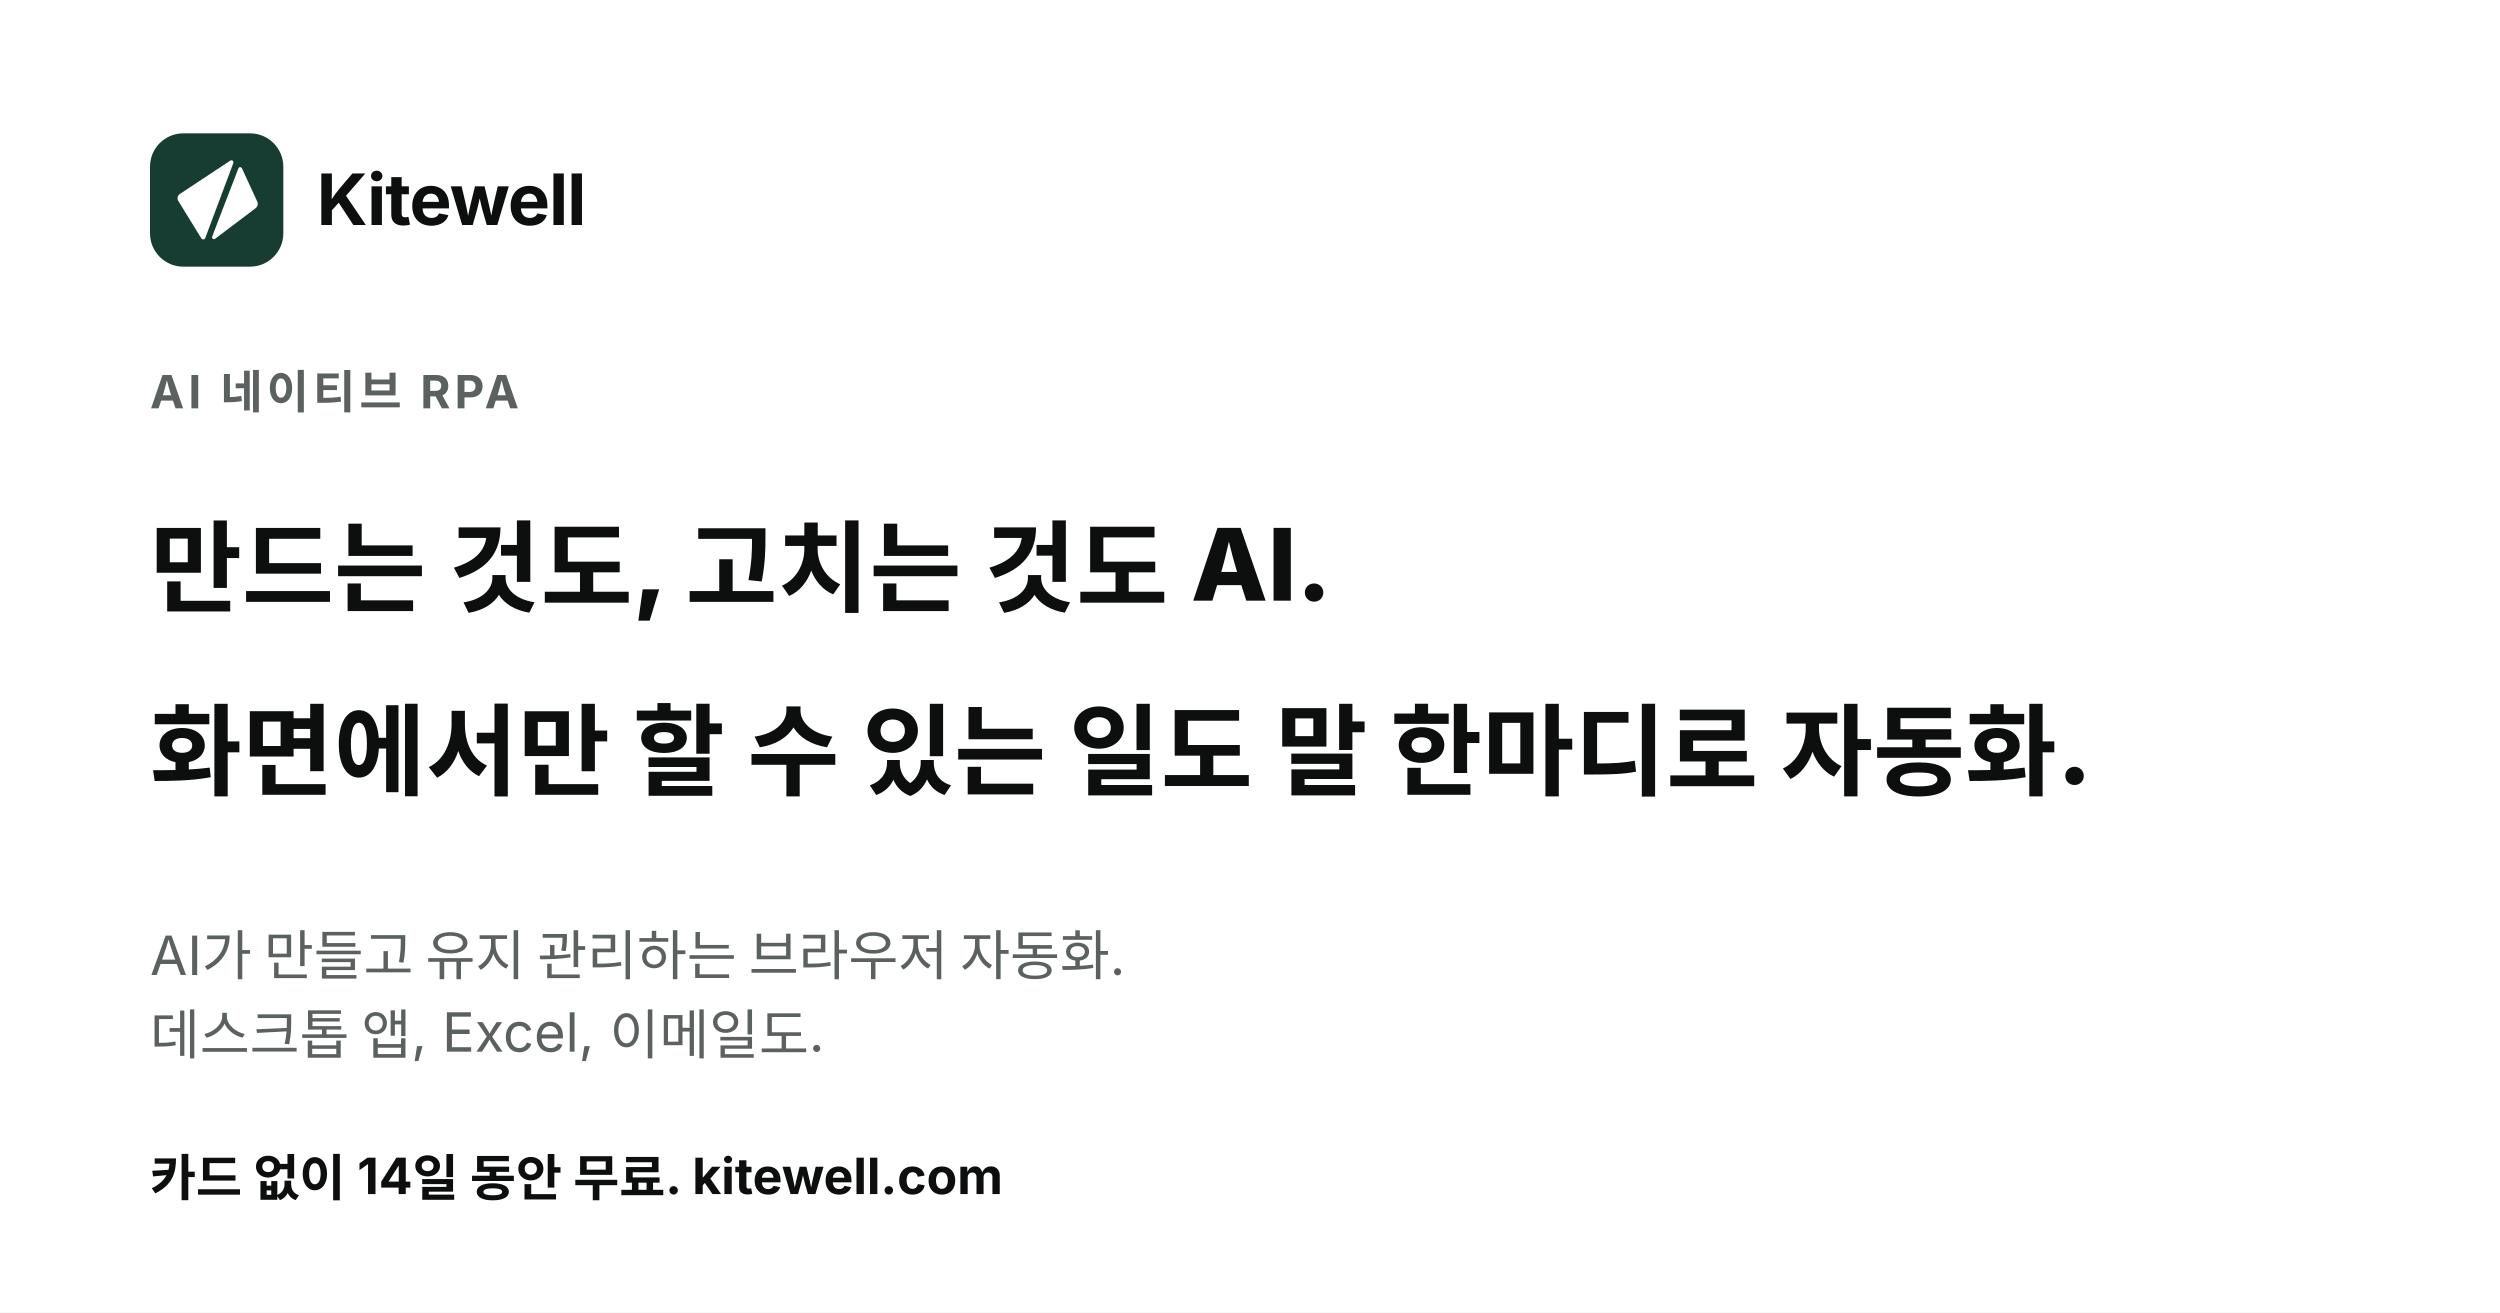
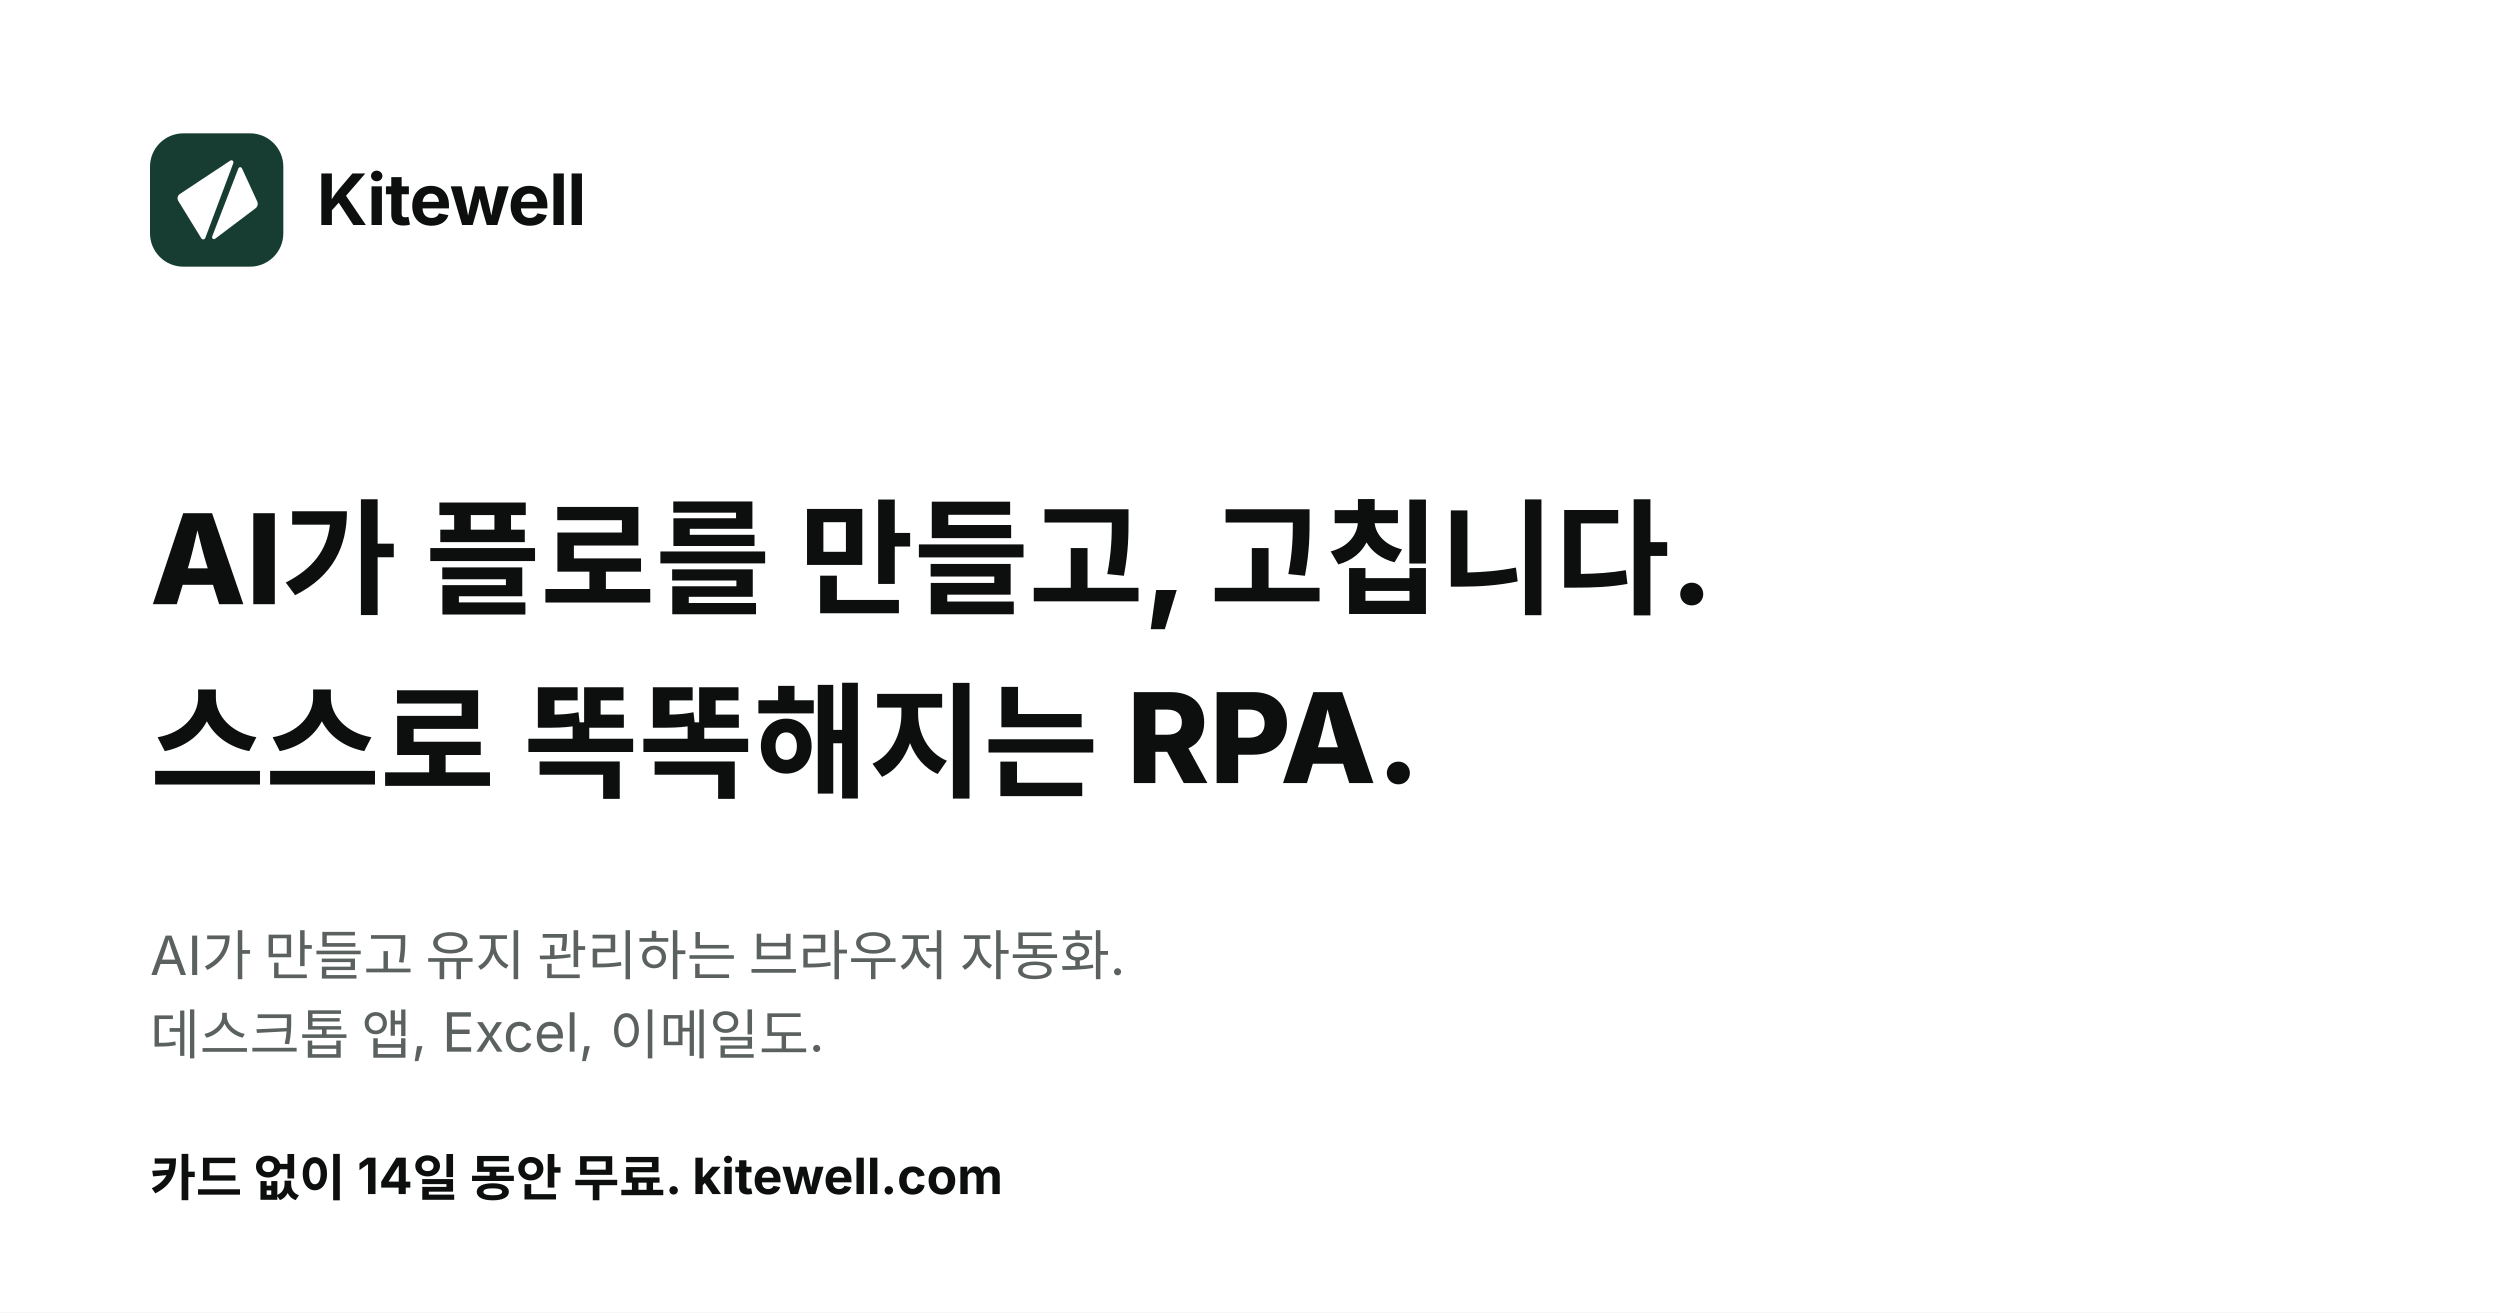
<svg xmlns="http://www.w3.org/2000/svg" width="1200" height="630" viewBox="0 0 1200 630">
  <rect width="1200" height="630" fill="#ffffff" />
  <svg x="72" y="64" width="64" height="64" viewBox="0 0 64 64">
    <rect width="64" height="64" rx="16" fill="#173d33" />
    <g transform="translate(10 10) scale(.6875)" fill="#ffffff">
      <path d="M41.5 4.5C42.7 3.7 44.1 4.9 43.6 6.3L24.1 58.4C23.7 59.7 22 59.9 21.3 58.8L5.3 32.8C4.2 31.1 4.6 28.9 6.3 27.8Z" />
      <path d="M47.1 10.1C47.6 8.8 49.1 8.7 49.7 10L60.3 33C61.1 34.7 60.6 36.7 59.1 37.8L31 59C29.8 59.9 28.4 58.8 28.9 57.4Z" />
    </g>
  </svg>
  <text x="152" y="108" fill="#0c0f0e" font-family="-apple-system, BlinkMacSystemFont, &quot;Apple SD Gothic Neo&quot;, &quot;Malgun Gothic&quot;, sans-serif" font-size="34" font-weight="700" letter-spacing="-0.5">Kitewell</text>
-   <text x="72" y="196" fill="#5a615e" font-family="-apple-system, BlinkMacSystemFont, &quot;Apple SD Gothic Neo&quot;, &quot;Malgun Gothic&quot;, sans-serif" font-size="22" font-weight="650" letter-spacing="2">AI 네이티브 RPA</text>
-   <text x="72" y="290" fill="#0c0f0e" font-family="-apple-system, BlinkMacSystemFont, &quot;Apple SD Gothic Neo&quot;, &quot;Malgun Gothic&quot;, sans-serif" font-size="48" font-weight="800">만드는 것도, 고치는 것도 AI.</text>
-   <text x="72" y="378" fill="#0c0f0e" font-family="-apple-system, BlinkMacSystemFont, &quot;Apple SD Gothic Neo&quot;, &quot;Malgun Gothic&quot;, sans-serif" font-size="48" font-weight="800">화면에서만 할 수 있는 일도 말 한마디로 자동화.</text>
+   <text x="72" y="290" fill="#0c0f0e" font-family="-apple-system, BlinkMacSystemFont, &quot;Apple SD Gothic Neo&quot;, &quot;Malgun Gothic&quot;, sans-serif" font-size="60" font-weight="800">AI가 플로를 만들고, 고칩니다.</text>
+   <text x="72" y="378" fill="#0c0f0e" font-family="-apple-system, BlinkMacSystemFont, &quot;Apple SD Gothic Neo&quot;, &quot;Malgun Gothic&quot;, sans-serif" font-size="60" font-weight="800">스스로 똑똑해지는 RPA.</text>
  <text x="72" y="468" fill="#5a615e" font-family="-apple-system, BlinkMacSystemFont, &quot;Apple SD Gothic Neo&quot;, &quot;Malgun Gothic&quot;, sans-serif" font-size="26">AI가 만들고 유지 관리하는 브라우저 자동화.</text>
  <text x="72" y="506" fill="#5a615e" font-family="-apple-system, BlinkMacSystemFont, &quot;Apple SD Gothic Neo&quot;, &quot;Malgun Gothic&quot;, sans-serif" font-size="26">데스크톱 앱, Excel, 이메일도.</text>
  <text x="72" y="574" fill="#0c0f0e" font-family="-apple-system, BlinkMacSystemFont, &quot;Apple SD Gothic Neo&quot;, &quot;Malgun Gothic&quot;, sans-serif" font-size="24" font-weight="650">카드 없이 14일 동안 무료. kitewell.com</text>
</svg>
